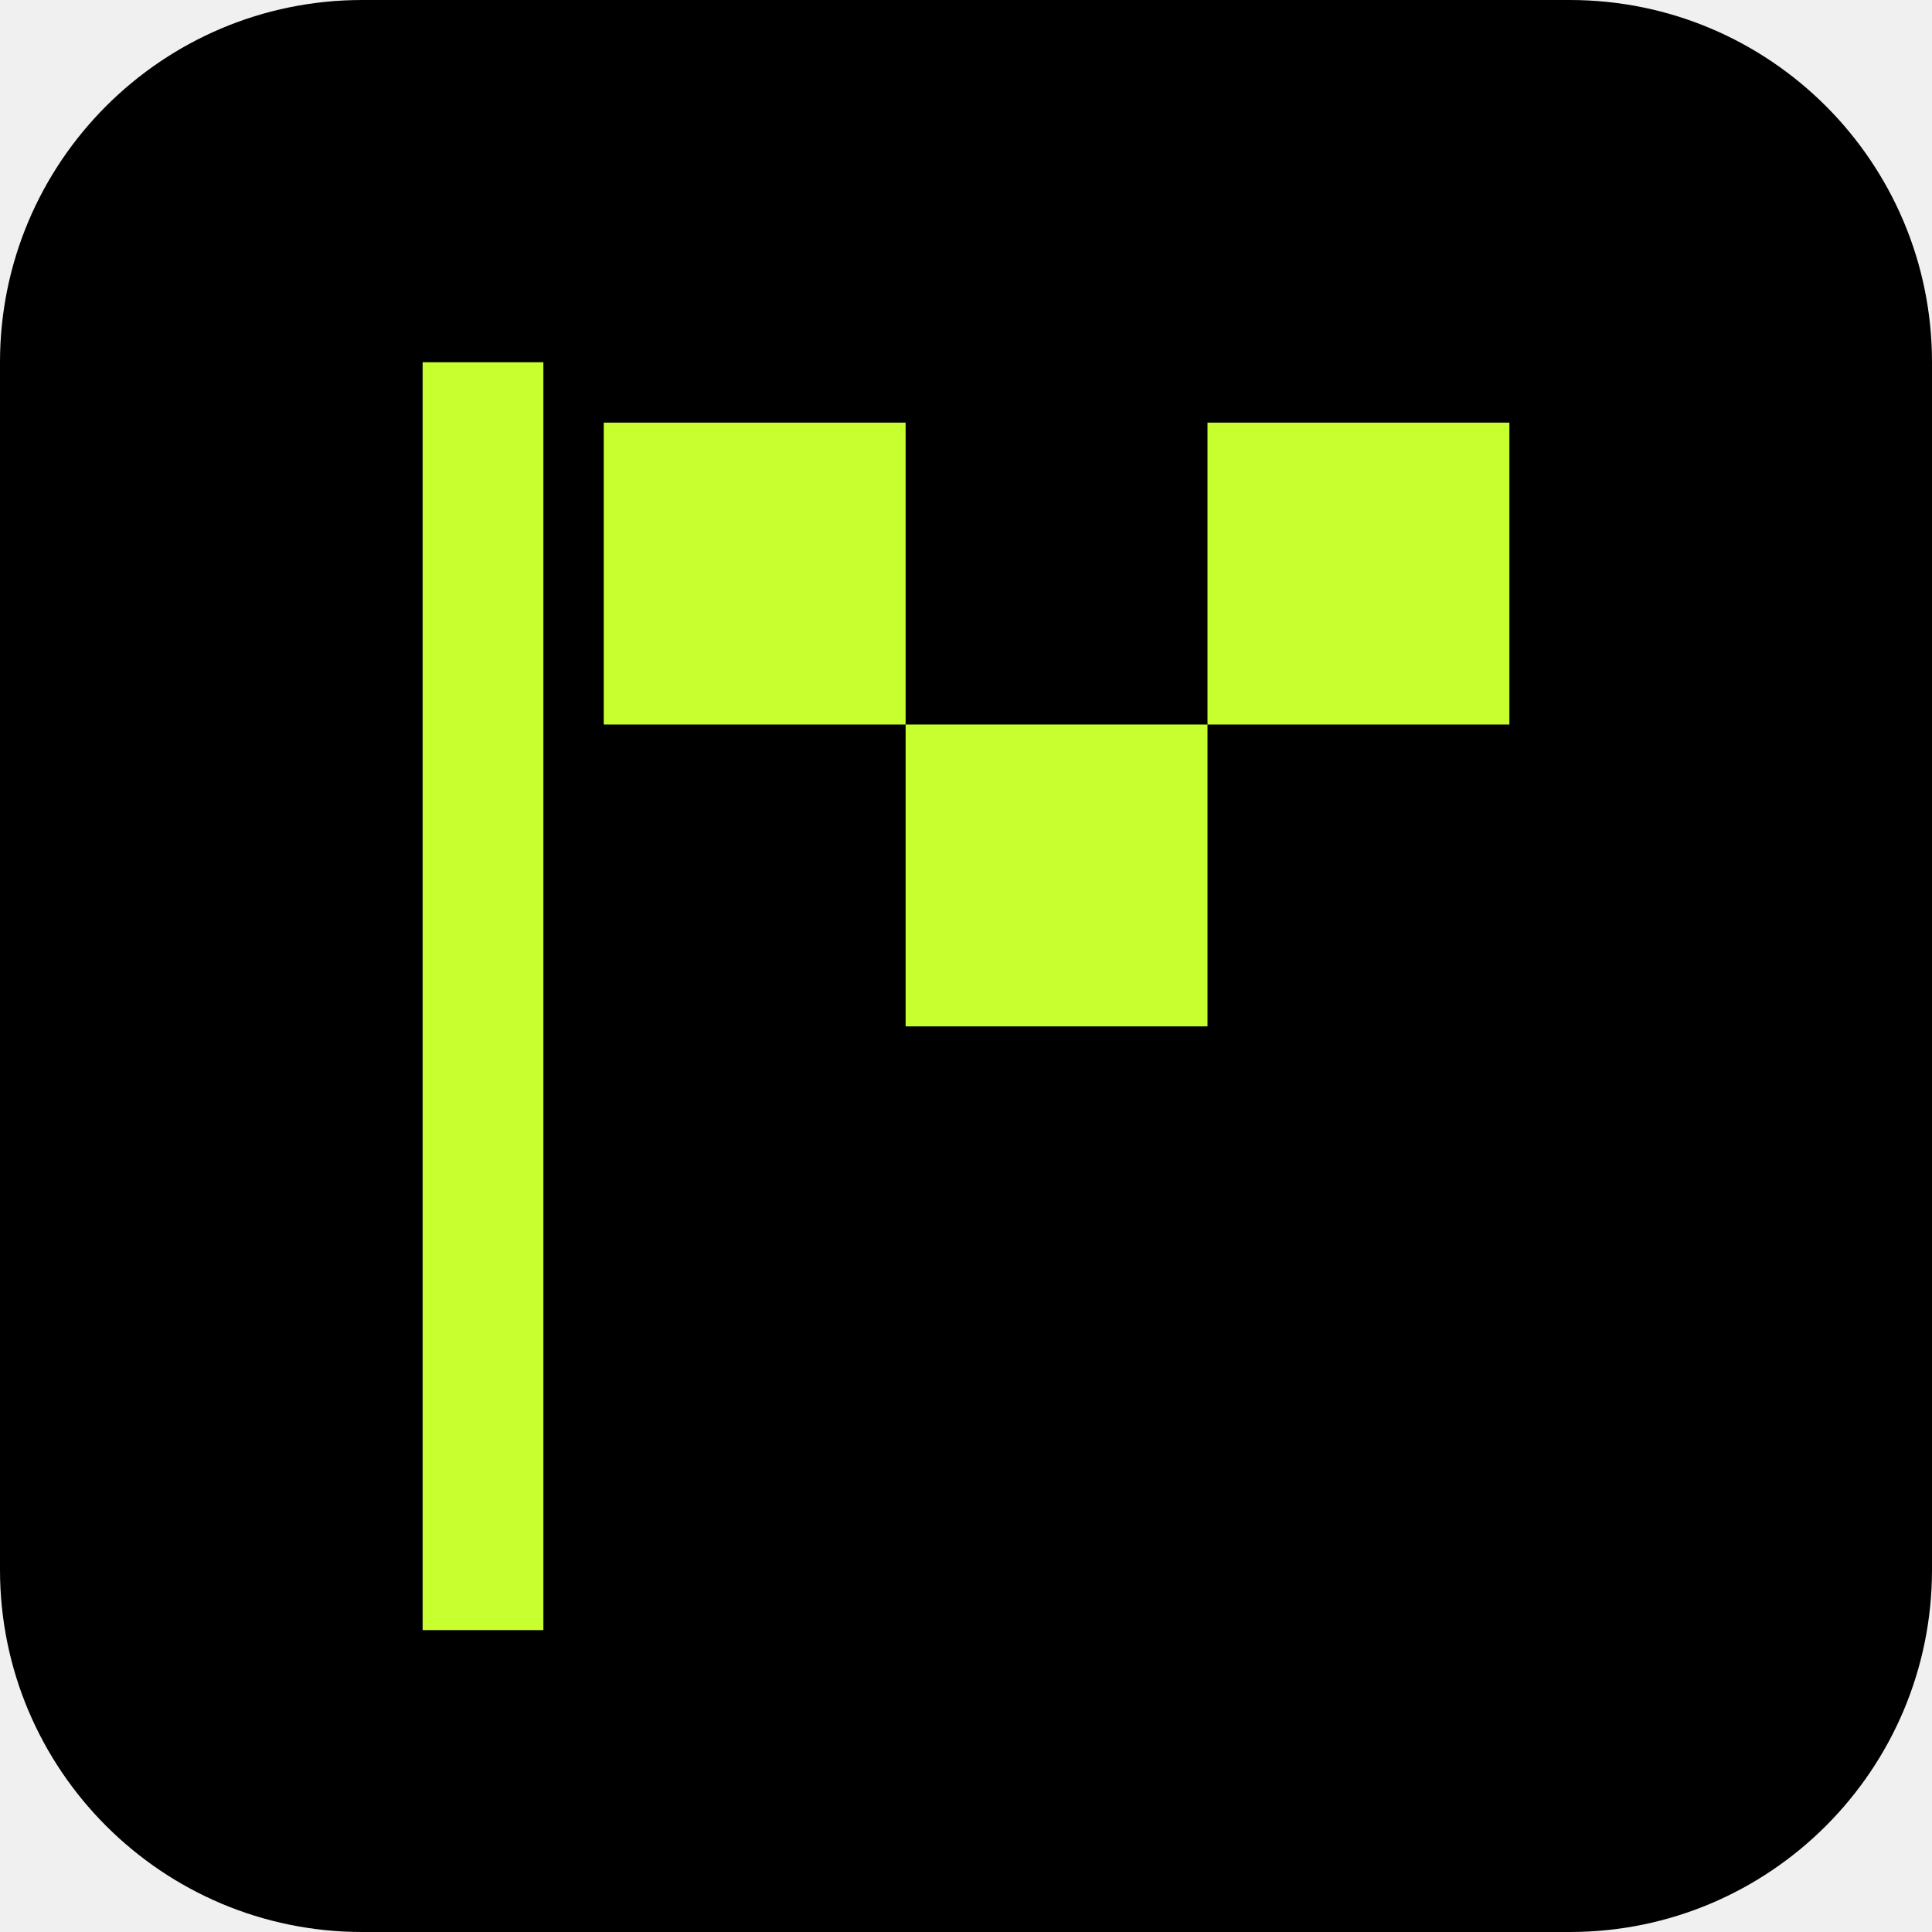
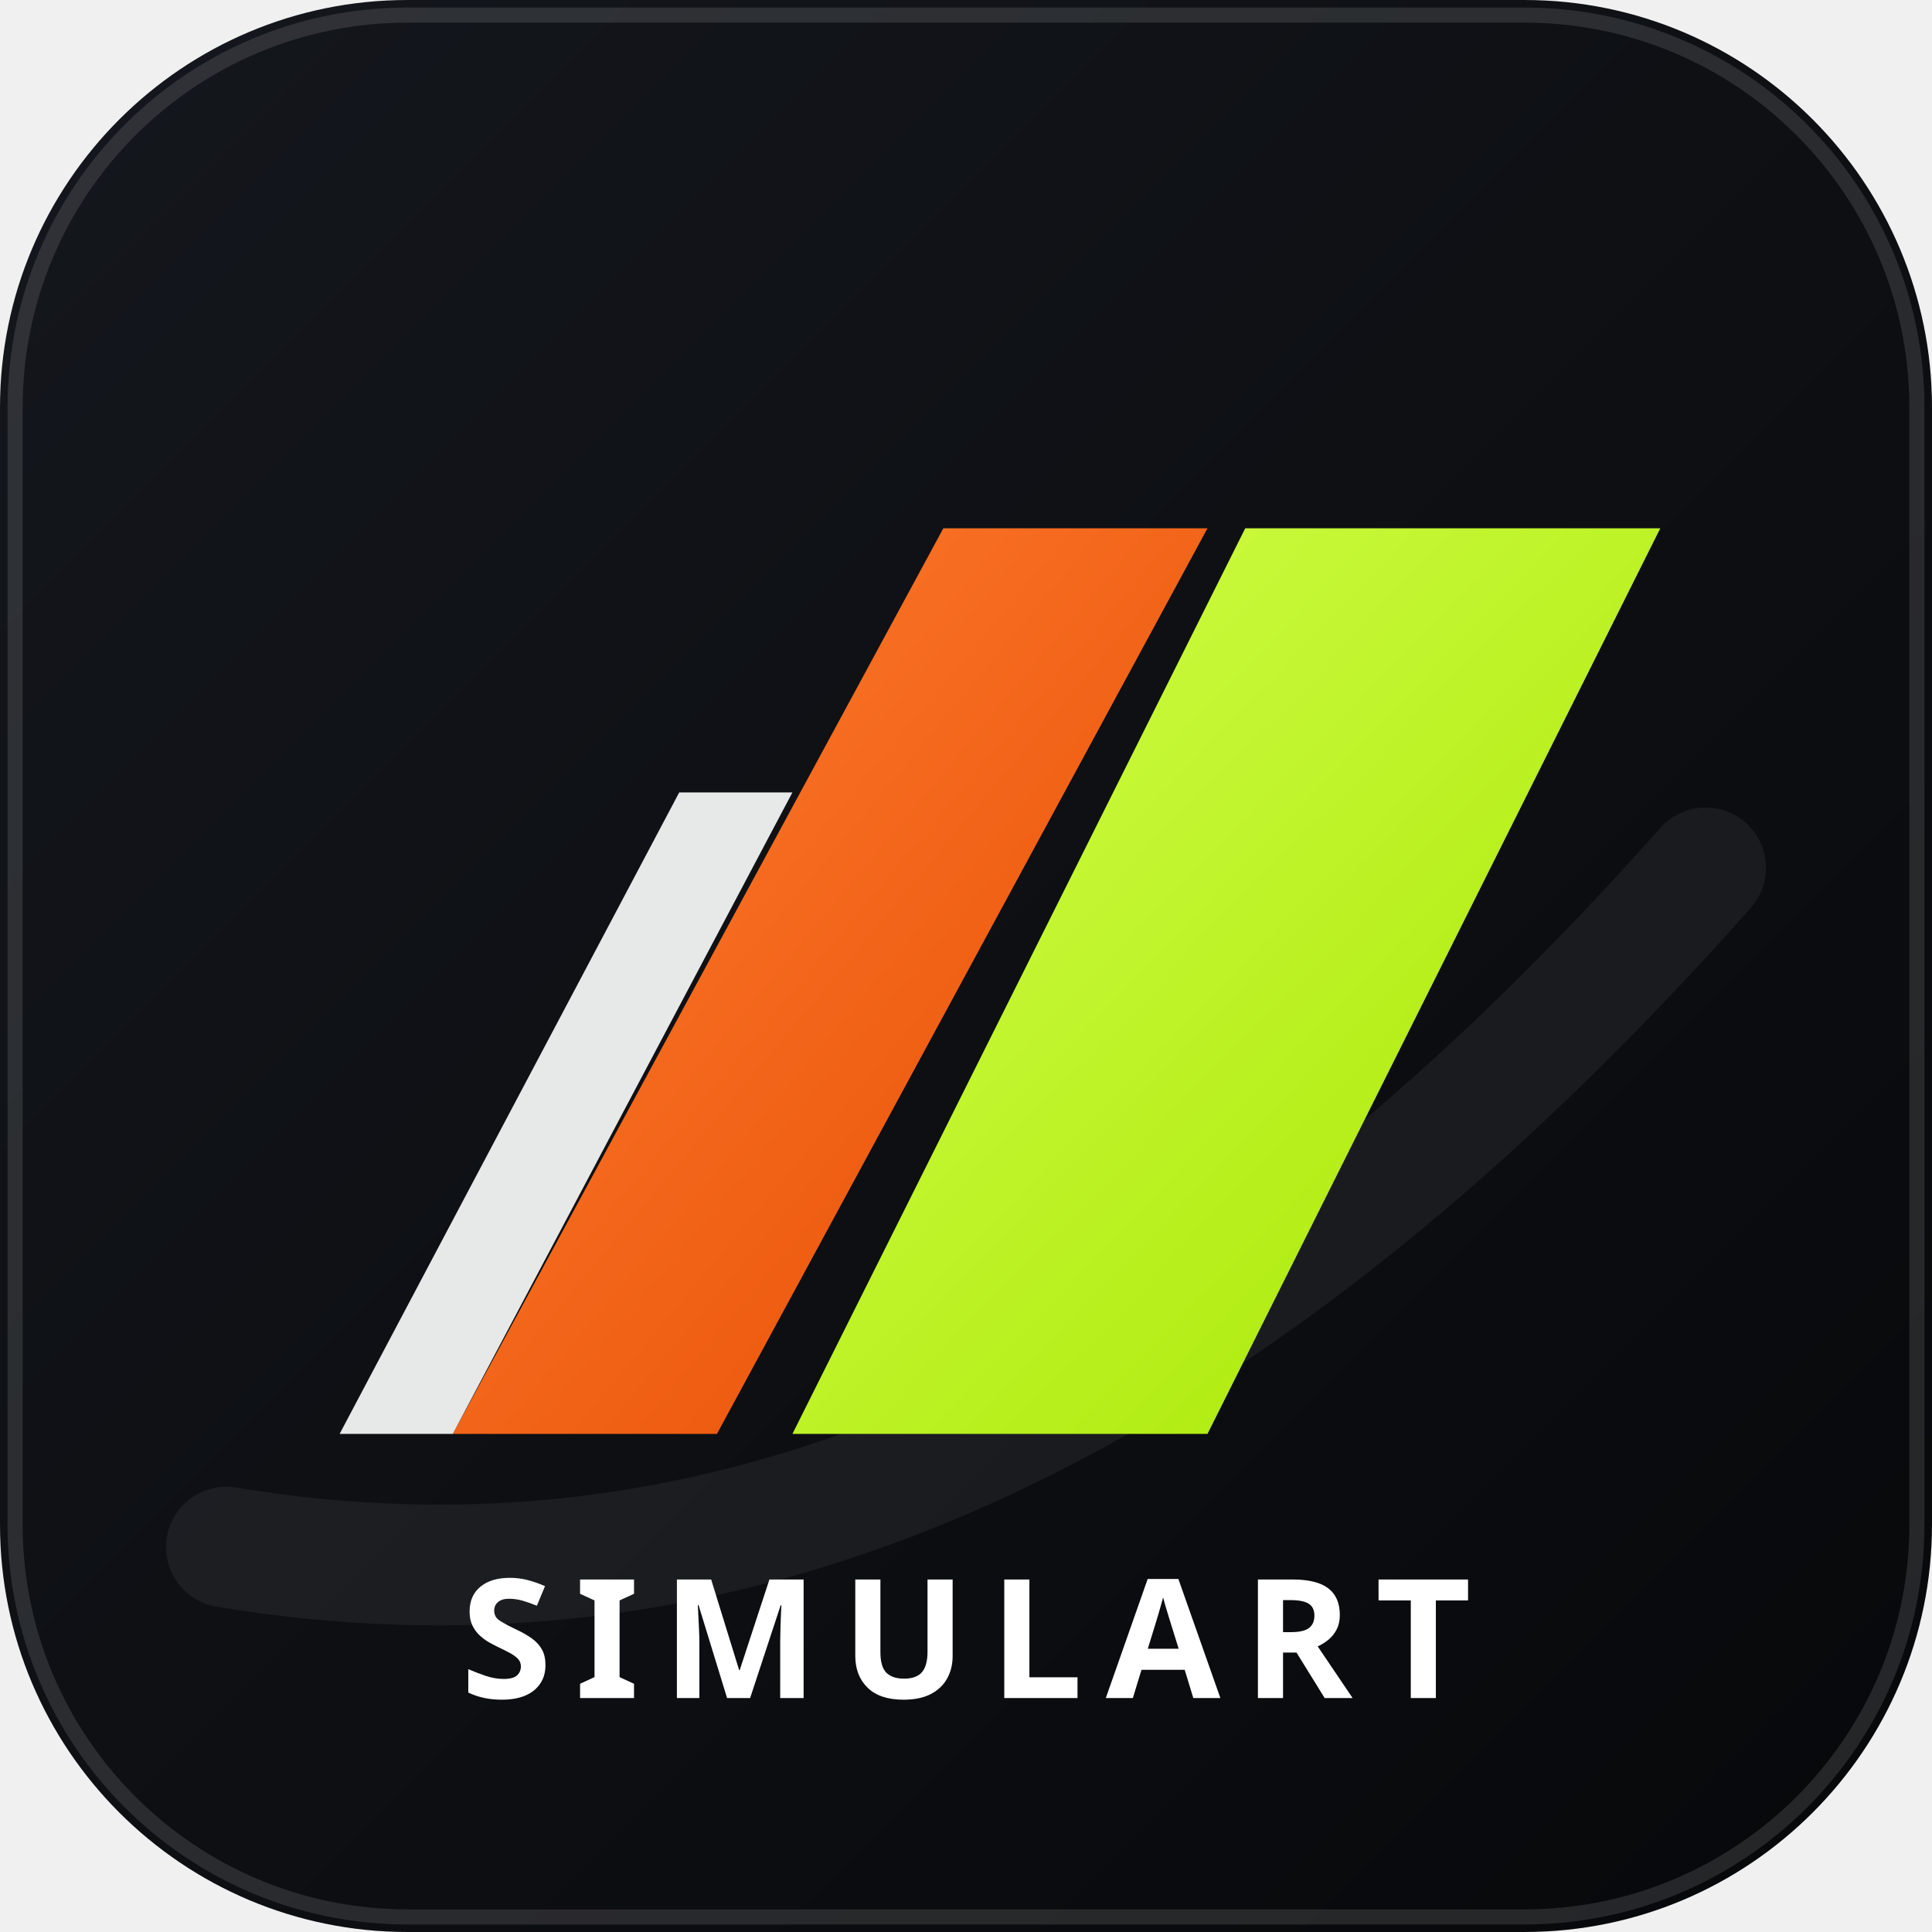
- <svg xmlns="http://www.w3.org/2000/svg" viewBox="0 0 32 32" width="32" height="32">
-   <rect width="32" height="32" rx="6" fill="#000000" />
-   <rect x="7" y="6" width="2" height="21" fill="#C8FF2E" />
-   <g fill="#C8FF2E">
-     <rect x="10" y="7" width="5" height="5" />
-     <rect x="20" y="7" width="5" height="5" />
-     <rect x="15" y="12" width="5" height="5" />
-   </g>
+ <svg xmlns="http://www.w3.org/2000/svg" viewBox="0 0 512 512" width="512" height="512">
+   <defs>
+     <linearGradient id="bg" x1="0%" y1="0%" x2="100%" y2="100%">
+       <stop offset="0%" stop-color="#14171d" />
+       <stop offset="100%" stop-color="#07080a" />
+     </linearGradient>
+     <linearGradient id="limeGrad" x1="0%" y1="0%" x2="100%" y2="100%">
+       <stop offset="0%" stop-color="#d4ff4d" />
+       <stop offset="100%" stop-color="#a6e600" />
+     </linearGradient>
+     <linearGradient id="orangeGrad" x1="0%" y1="0%" x2="100%" y2="100%">
+       <stop offset="0%" stop-color="#ff7e33" />
+       <stop offset="100%" stop-color="#e64c00" />
+     </linearGradient>
+   </defs>
+   <rect width="512" height="512" rx="108" fill="url(#bg)" />
+   <rect width="504" height="504" x="4" y="4" rx="104" fill="none" stroke="rgba(255,255,255,0.12)" stroke-width="4" />
+   <path d="M 60 410 C 180 430, 310 390, 452 230" fill="none" stroke="rgba(255,255,255,0.06)" stroke-width="32" stroke-linecap="round" />
+   <path d="M 120 380 L 190 380 L 320 140 L 250 140 Z" fill="url(#orangeGrad)" />
+   <path d="M 210 380 L 320 380 L 440 140 L 330 140 Z" fill="url(#limeGrad)" />
+   <polygon points="120,380 90,380 180,210 210,210" fill="#ffffff" opacity="0.9" />
+   <text x="256" y="450" font-family="'Anton', sans-serif" font-size="44" font-weight="900" fill="#ffffff" letter-spacing="6" text-anchor="middle">SIMULART</text>
</svg>
